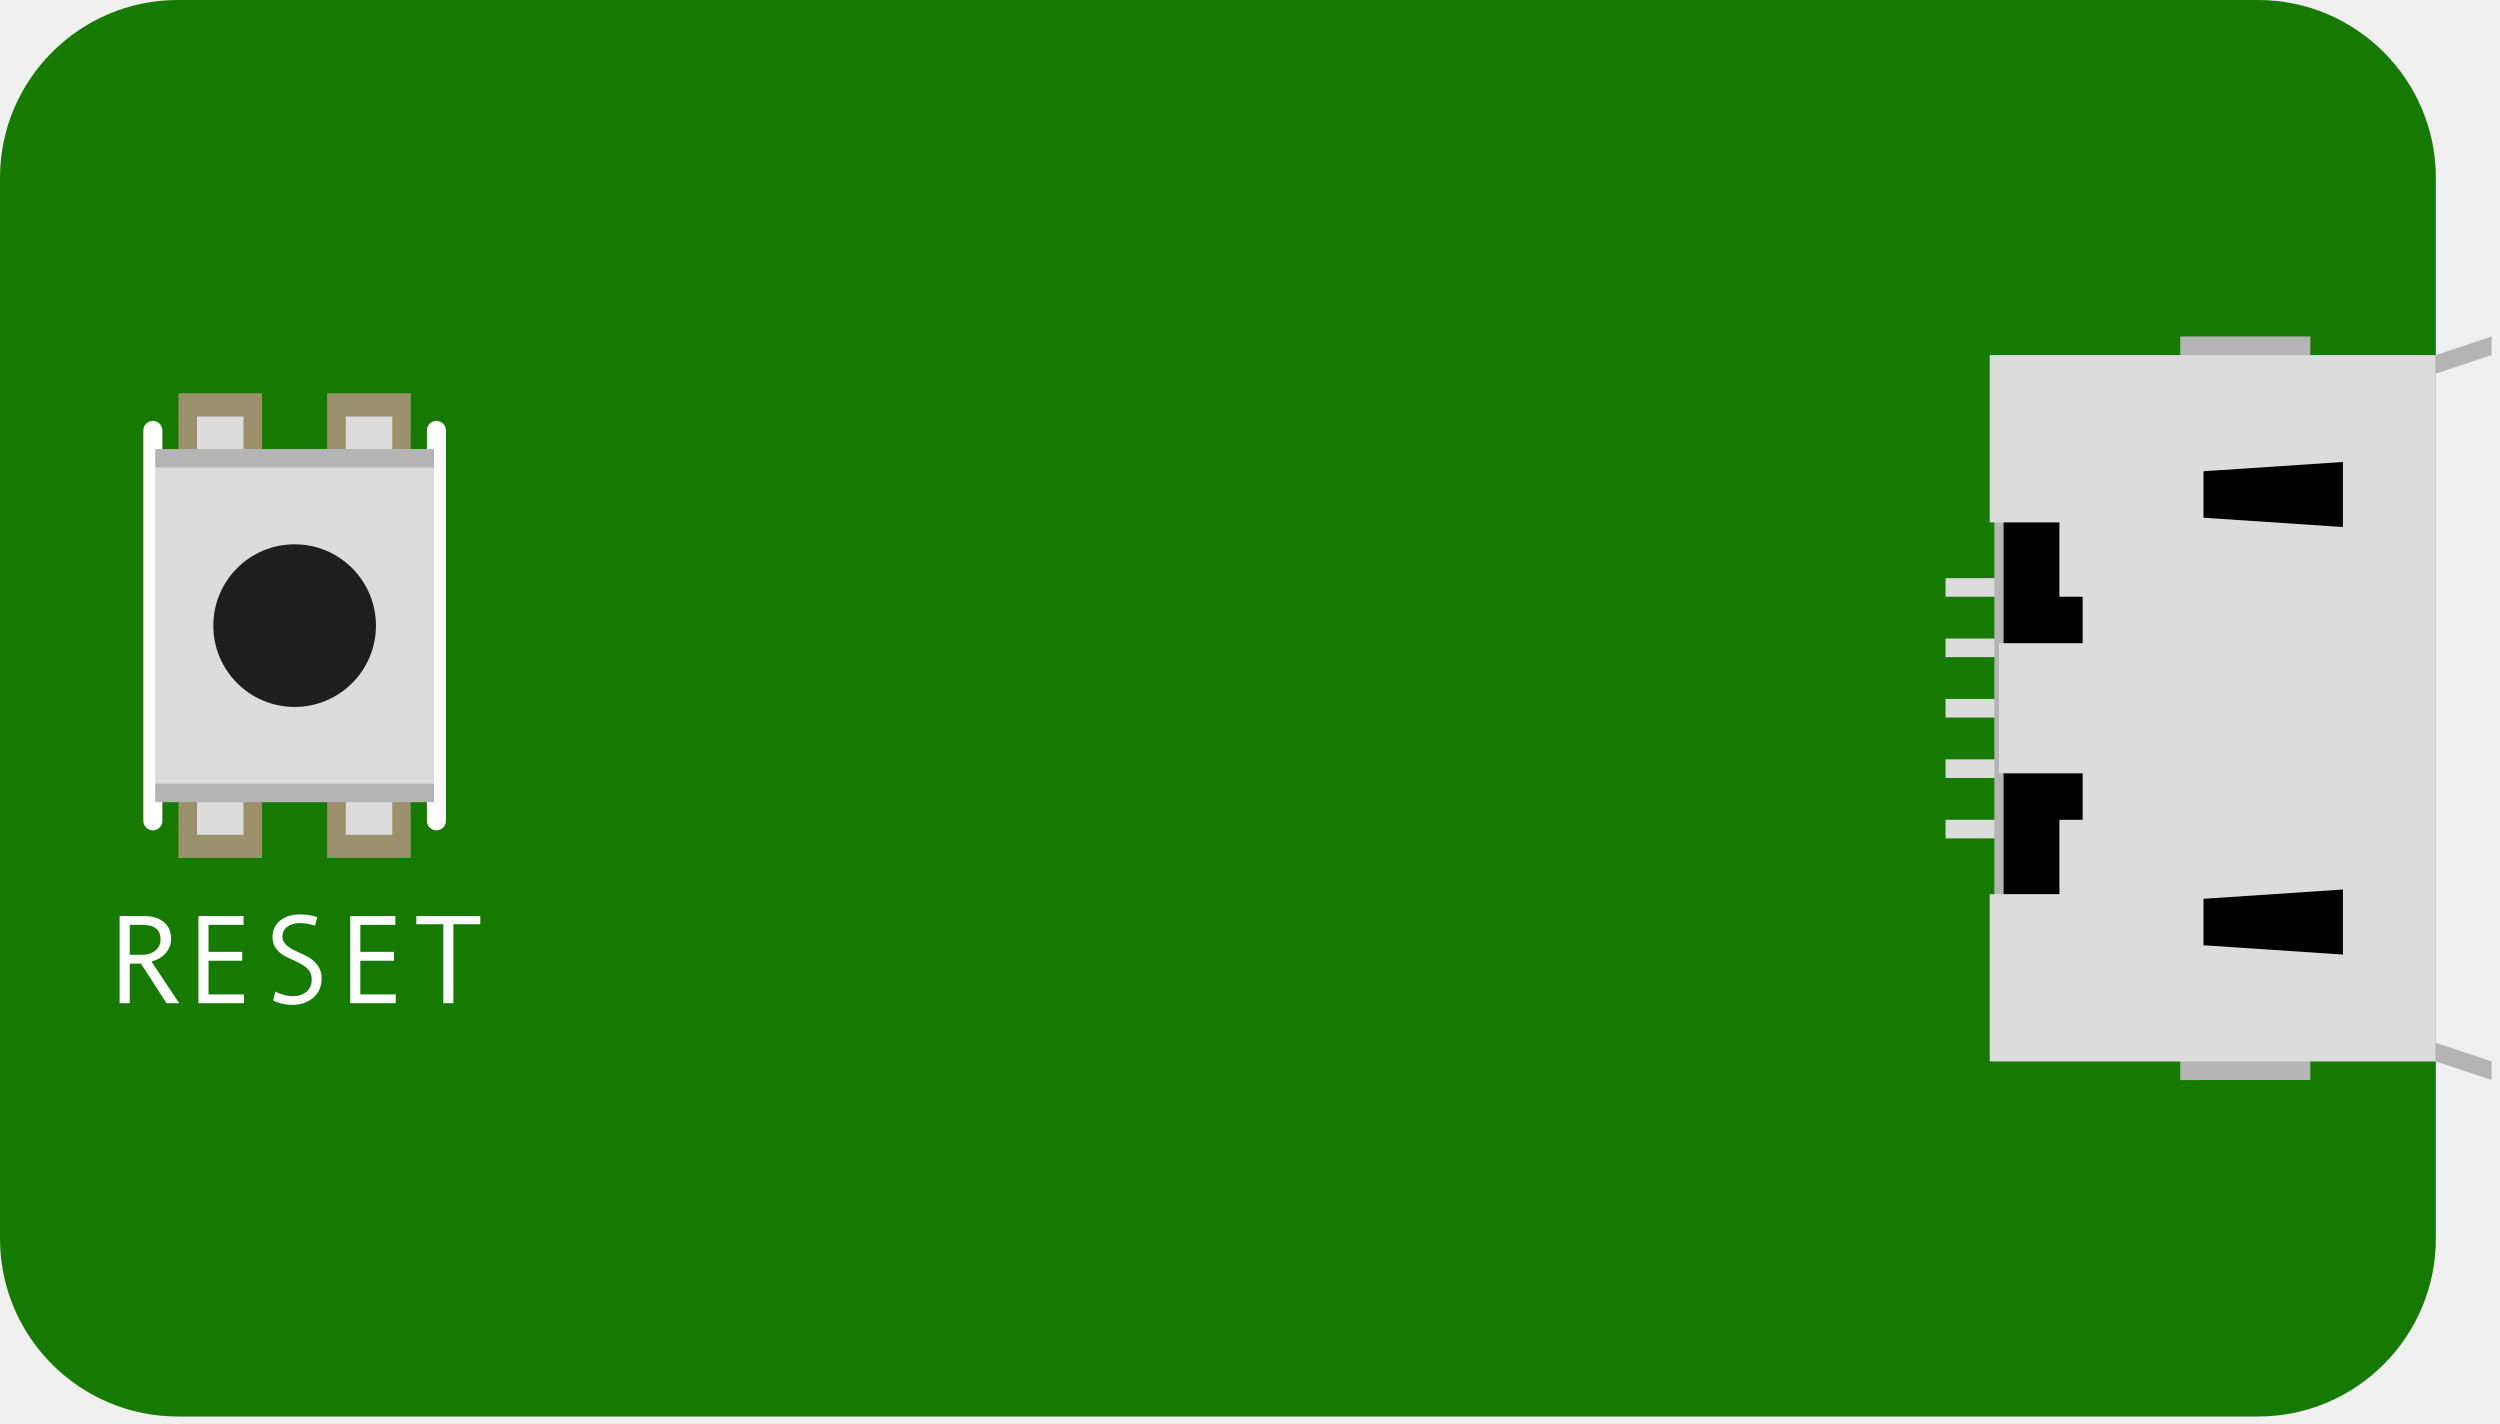
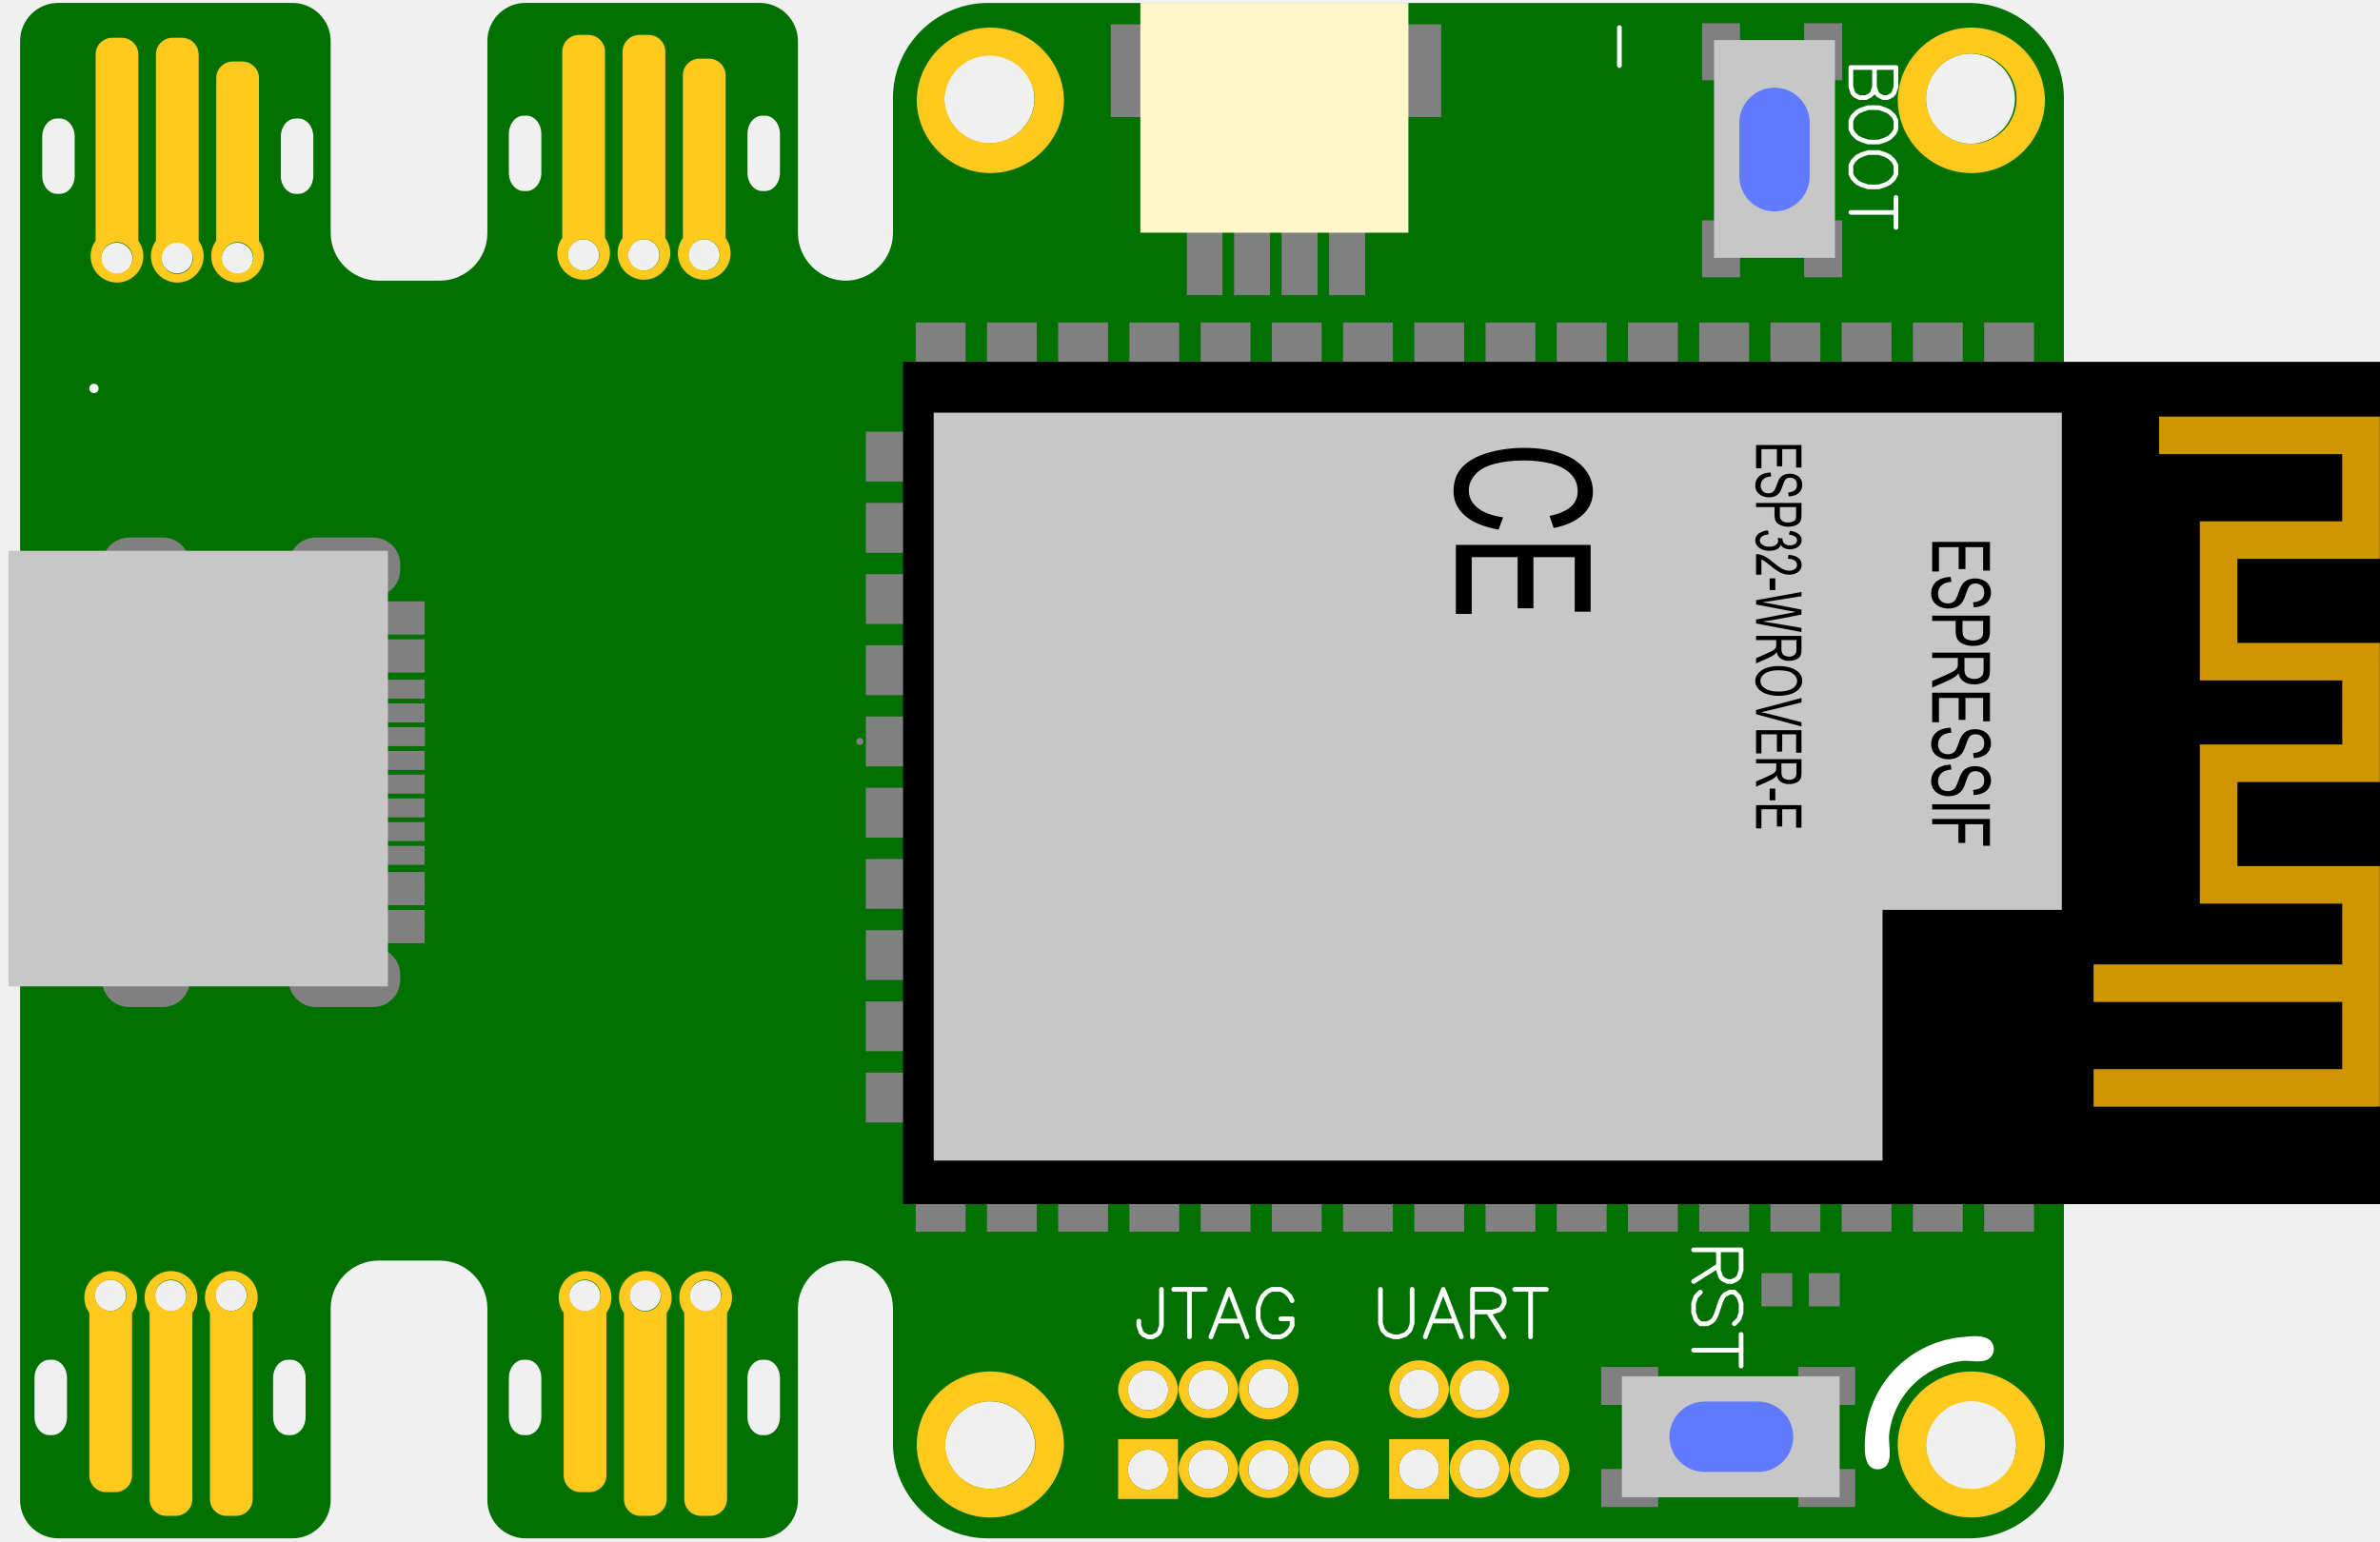
- <svg xmlns="http://www.w3.org/2000/svg" viewBox="0 0 209 119" fill-rule="evenodd" clip-rule="evenodd" stroke-linecap="round">
-   <path d="M203.636 14.872C203.636 6.664 196.973 0 188.764 0H14.871C6.663 0 0 6.664 0 14.872v88.676c0 8.208 6.663 14.872 14.871 14.872h173.893c8.209 0 14.872-6.664 14.872-14.872V14.872z" fill="#177a00" />
-   <path d="M36.484 35.984V68.62m-23.706 0V35.985" fill="none" stroke="#fff" stroke-width="1.59" />
-   <path d="M34.343 64.735v6.993H27.35v-6.993h6.993zm0-31.859v6.993H27.35v-6.993h6.993zM21.91 64.735v6.993h-6.992v-6.993h6.992zm0-31.859v6.993h-6.992v-6.993h6.992zm1.773 20.844c2.131-.001 3.885-1.754 3.886-3.885-.001-2.131-1.755-3.884-3.886-3.885a3.905 3.905 0 00-3.885 3.885 3.905 3.905 0 003.885 3.885z" fill="#9a916c" />
-   <path d="M28.907 65.9v3.886h3.884V65.9h3.495V38.703h-3.495V34.82h-3.884v3.884h-8.55V34.82h-3.884v3.884h-3.498v27.198h3.498v3.885h3.884V65.9h8.55z" fill="#dcdcdc" fill-rule="nonzero" />
-   <circle cx="52.302" cy="-24.631" r="6.798" fill="#1e1e1e" transform="rotate(90)" />
-   <path d="M36.286 37.538v1.554H12.975v-1.554h23.311zm0 27.974v1.554H12.975v-1.554h23.311zM182.266 90.291V28.13h10.88v62.16l-10.88.001z" fill="#b4b4b4" />
-   <path d="M162.647 59.987v-1.554h9.325v1.554h-9.325zm0-5.052v-1.554h9.325v1.554h-9.325zm0-5.049v-1.554h9.325v1.554h-9.325zm0 15.151v-1.555h9.325v1.555h-9.325zm0 5.052v-1.555h9.325v1.555h-9.325z" fill="#dcdcdc" />
-   <path d="M166.729 78.636V39.785h1.943v38.85l-1.943.001z" fill="#b4b4b4" />
-   <path d="M167.502 78.636V39.785h8.157v38.85l-8.157.001z" />
-   <path d="M172.167 43.669v6.217h1.944v3.884h-6.996v10.88h6.996v3.884h-1.944v6.217h-5.828v13.986h37.297V29.683H166.34V43.67h5.828l-.001-.001z" fill="#dcdcdc" fill-rule="nonzero" />
-   <path d="M195.868 79.8l-11.656-.775V75.14l11.656-.779V79.8zm0-35.742l-11.656-.776v-3.887l11.656-.775v5.438z" fill-rule="nonzero" />
-   <path d="M208.296 85.629l-4.66 1.554V31.237l4.663 1.555-.003 52.837z" fill="#f0f0f0" fill-rule="nonzero" />
-   <path d="M208.296 90.291l-4.66-1.554v-1.554l4.66 1.554v1.554zm.003-60.608l-4.663 1.554v-1.554l4.663-1.554v1.554z" fill="#b4b4b4" fill-rule="nonzero" />
-   <path d="M14.982 83.868h-1.059l-2.137-3.31h-.94v3.31H10v-7.285h2.06c.691 0 1.238.168 1.639.504.4.336.601.803.601 1.402 0 .443-.146.838-.438 1.184-.293.346-.696.58-1.208.705l2.328 3.49zm-4.136-4.048h1.069c.448 0 .81-.12 1.09-.364.279-.242.418-.548.418-.916 0-.813-.496-1.219-1.487-1.219h-1.09v2.499zm9.546 4.048h-3.804v-7.285h3.773v.738h-2.927v2.257h2.814v.738h-2.814v2.813h2.958v.739zm5.942-6.478a3.815 3.815 0 00-1.233-.223c-.44 0-.8.1-1.077.301-.277.202-.416.488-.416.86 0 .44.363.828 1.09 1.162.537.248.892.42 1.066.516.174.097.35.229.529.397.179.17.322.368.43.597.11.229.164.486.164.772 0 .709-.239 1.259-.716 1.649-.476.391-1.038.586-1.685.586-.627 0-1.176-.123-1.647-.372l.175-.728c.555.251 1.038.377 1.452.377.481 0 .867-.125 1.158-.374.29-.25.436-.593.436-1.03 0-.323-.094-.598-.283-.823-.19-.226-.539-.455-1.048-.69-.523-.24-.862-.405-1.015-.492a2.166 2.166 0 01-.456-.364 1.594 1.594 0 01-.475-1.152c0-.602.216-1.072.65-1.41.433-.336.982-.505 1.647-.505.485 0 .967.074 1.446.222l-.192.723v.001zm6.748 6.478h-3.805v-7.285h3.774v.738h-2.927v2.257h2.813v.738h-2.813v2.813h2.958v.739zm7.068-6.598h-2.246v6.598h-.842V77.27h-2.256v-.687h5.344v.687z" fill="#fff" fill-rule="nonzero" />
+ <svg xmlns="http://www.w3.org/2000/svg" viewBox="0 0 281 182" fill-rule="evenodd" clip-rule="evenodd" stroke-linecap="round" stroke-linejoin="round">
+   <path d="M39.042 154.463c.016-3.072 2.538-5.595 5.61-5.606h7.283c3.07.014 5.593 2.536 5.609 5.606v22.712c.011 2.453 2.024 4.468 4.477 4.48H89.73c2.453-.012 4.468-2.027 4.48-4.48v-22.712c.016-3.07 2.538-5.59 5.608-5.606 3.077 0 5.61 2.534 5.61 5.608v15.975c0 6.15 5.063 11.213 11.215 11.217h115.824c6.15 0 11.212-5.062 11.212-11.217V11.564c0-6.152-5.062-11.214-11.212-11.214H116.642c-6.152.002-11.212 5.065-11.214 11.214V27.54c0 3.075-2.534 5.604-5.611 5.604-3.07-.016-5.59-2.533-5.608-5.604V4.825C94.197 2.372 92.184.357 89.73.345h-27.71c-2.457 0-4.477 2.023-4.477 4.48V27.54c0 3.075-2.534 5.604-5.609 5.604h-7.282c-3.07-.011-5.595-2.533-5.611-5.604V4.825c-.012-2.453-2.027-4.468-4.48-4.48H6.854c-2.457 0-4.48 2.023-4.48 4.48v172.35c.012 2.453 2.027 4.468 4.48 4.48h27.708c2.453-.012 4.468-2.027 4.48-4.48v-22.712zm-32.88 15.005h-.34c-.964 0-1.75-.967-1.75-2.16v-4.583c0-1.191.786-2.158 1.75-2.158h.34c.964 0 1.75.967 1.75 2.158v4.583c0 1.193-.786 2.16-1.75 2.16zm.57-155.476h.339c.965 0 1.75.967 1.75 2.158v4.583c0 1.191-.785 2.159-1.75 2.159h-.339c-.967 0-1.75-.968-1.75-2.159V16.15c0-1.19.783-2.158 1.75-2.158zm8.154 139.027l.002-.065a1.858 1.858 0 00-1.85-1.847 1.857 1.857 0 00-1.847 1.847l.003.065a1.855 1.855 0 001.845 1.783c.99 0 1.812-.795 1.847-1.783zM11.938 30.442l-.003.064c0 1.013.836 1.847 1.85 1.847a1.857 1.857 0 001.847-1.847l-.002-.064a1.855 1.855 0 00-1.845-1.783c-.99 0-1.813.794-1.847 1.783zm10.067 122.577a1.855 1.855 0 00-1.847-1.845 1.856 1.856 0 00-1.847 1.847v.002a1.855 1.855 0 001.847 1.845 1.856 1.856 0 001.847-1.847v-.002zM19.057 30.442a1.86 1.86 0 001.85 1.847 1.858 1.858 0 001.847-1.85v-.002a1.855 1.855 0 00-1.848-1.845 1.856 1.856 0 00-1.847 1.847v.003h-.002zm10.07 122.577v-.065a1.856 1.856 0 00-1.848-1.847 1.857 1.857 0 00-1.847 1.847l.002.065a1.855 1.855 0 001.845 1.783c.99 0 1.813-.795 1.848-1.783zM26.178 30.442l-.002.064c0 1.013.836 1.847 1.847 1.847 1.014 0 1.85-.834 1.85-1.847l-.003-.064a1.856 1.856 0 00-1.847-1.783c-.988 0-1.81.794-1.845 1.783zm8.154 139.026h-.339c-.967 0-1.75-.967-1.75-2.16v-4.583c0-1.191.783-2.158 1.75-2.158h.339c.967 0 1.75.967 1.75 2.158v4.583c0 1.193-.783 2.16-1.75 2.16zm.571-155.476h.339c.965 0 1.75.967 1.75 2.158v4.583c0 1.191-.785 2.159-1.75 2.159h-.339c-.967 0-1.75-.968-1.75-2.159V16.15c0-1.19.783-2.158 1.75-2.158zM62.166 169.47h-.338c-.968 0-1.75-.968-1.75-2.16v-4.584c0-1.19.782-2.158 1.75-2.158h.338c.965 0 1.75.967 1.75 2.158v4.583c0 1.193-.785 2.16-1.75 2.16zm-.338-155.81h.338c.965 0 1.75.967 1.75 2.16v4.583c0 1.189-.785 2.156-1.75 2.156h-.338c-.968 0-1.75-.967-1.75-2.158v-4.584c0-1.19.782-2.158 1.75-2.158zm5.205 16.449c0 1.013.834 1.847 1.85 1.847a1.856 1.856 0 001.847-1.847 1.856 1.856 0 00-1.848-1.847c-1.015 0-1.85.833-1.85 1.847zM70.89 153.02a1.855 1.855 0 00-1.847-1.845 1.856 1.856 0 00-1.848 1.847v.003a1.855 1.855 0 001.848 1.845 1.856 1.856 0 001.847-1.848v-.002zM74.155 30.11c0 1.013.833 1.847 1.847 1.847 1.015 0 1.85-.834 1.85-1.847 0-1.014-.835-1.85-1.85-1.85a1.858 1.858 0 00-1.847 1.85zM78.01 153.02l.002-.064a1.857 1.857 0 00-1.847-1.847 1.856 1.856 0 00-1.847 1.847v.064a1.856 1.856 0 001.847 1.783c.988 0 1.81-.795 1.845-1.783zM81.274 30.11c0 1.013.834 1.847 1.847 1.847 1.016 0 1.85-.834 1.85-1.847 0-1.014-.834-1.85-1.85-1.85a1.858 1.858 0 00-1.847 1.85zm3.858 122.911a1.855 1.855 0 00-1.848-1.845 1.856 1.856 0 00-1.847 1.847v.003a1.855 1.855 0 001.847 1.845 1.856 1.856 0 001.848-1.848v-.002zm5.205 16.45H90c-.968 0-1.75-.968-1.75-2.16v-4.584c0-1.19.782-2.158 1.75-2.158h.336c.967 0 1.75.967 1.75 2.158v4.583c0 1.193-.783 2.16-1.75 2.16zM90 13.66h.336c.967 0 1.75.967 1.75 2.16v4.583c0 1.189-.783 2.156-1.75 2.156H90c-.968 0-1.75-.967-1.75-2.158v-4.584c0-1.19.782-2.158 1.75-2.158zm21.475-1.908c.085 2.868 2.467 5.18 5.334 5.18 2.868 0 5.25-2.312 5.334-5.18 0-2.927-2.406-5.334-5.334-5.334-2.927 0-5.334 2.407-5.334 5.334zm.087 158.895c.086 2.867 2.467 5.18 5.335 5.18 2.867 0 5.249-2.313 5.334-5.18-.085-2.868-2.467-5.18-5.334-5.18-2.868 0-5.25 2.312-5.335 5.18zm26.36-6.57v.075a2.387 2.387 0 01-2.376 2.377 2.387 2.387 0 01-2.375-2.377v-.074a2.386 2.386 0 012.375-2.303 2.386 2.386 0 012.377 2.303zm0 9.398v.074a2.387 2.387 0 01-2.376 2.377 2.387 2.387 0 01-2.375-2.377v-.074a2.386 2.386 0 012.375-2.303 2.386 2.386 0 012.377 2.303zm7.122-9.397a2.389 2.389 0 01-2.377 2.377 2.389 2.389 0 01-2.377-2.377 2.389 2.389 0 012.377-2.377 2.389 2.389 0 012.377 2.377zm0 9.397a2.389 2.389 0 01-2.377 2.377 2.389 2.389 0 01-2.377-2.377 2.389 2.389 0 012.377-2.377 2.389 2.389 0 012.377 2.377zm7.12 0l.002.074a2.39 2.39 0 01-2.38 2.377 2.389 2.389 0 01-2.376-2.377l.002-.074a2.386 2.386 0 012.375-2.303 2.386 2.386 0 012.377 2.303zm0-9.53a2.39 2.39 0 01-2.377 2.379 2.391 2.391 0 01-2.38-2.38 2.39 2.39 0 012.38-2.377 2.389 2.389 0 012.377 2.377zm7.197 9.53a2.389 2.389 0 01-2.377 2.377 2.389 2.389 0 01-2.377-2.377 2.389 2.389 0 012.377-2.377 2.389 2.389 0 012.377 2.377zm10.558-9.397a2.39 2.39 0 01-2.38 2.377 2.39 2.39 0 01-2.376-2.38v-.002a2.39 2.39 0 012.377-2.377 2.391 2.391 0 012.38 2.38v.002zm0 9.397a2.39 2.39 0 01-2.38 2.377 2.39 2.39 0 01-2.376-2.38v-.002a2.39 2.39 0 012.377-2.376 2.391 2.391 0 012.38 2.379v.002zm7.12-9.4v.077a2.391 2.391 0 01-2.38 2.379 2.393 2.393 0 01-2.38-2.38l.003-.075a2.39 2.39 0 012.38-2.306 2.39 2.39 0 012.376 2.306zm0 9.4a2.388 2.388 0 01-2.378 2.375 2.389 2.389 0 01-2.377-2.377v-.003a2.388 2.388 0 012.377-2.374 2.389 2.389 0 012.377 2.377v.002zm7.12 0a2.39 2.39 0 01-2.378 2.377 2.39 2.39 0 01-2.377-2.38v-.002a2.39 2.39 0 012.377-2.376 2.391 2.391 0 012.379 2.379v.002zm43.23-161.822c.002 2.925 2.407 5.332 5.332 5.334 2.867-.085 5.18-2.466 5.18-5.334 0-2.867-2.313-5.249-5.18-5.334-2.925.002-5.33 2.41-5.332 5.334zm0 158.991c0 2.926 2.41 5.335 5.334 5.335 2.928 0 5.335-2.41 5.335-5.335v-.002c-.003-2.925-2.41-5.332-5.335-5.332-2.927 0-5.334 2.407-5.334 5.334v.003-.003z" fill="#007001" />
+   <path d="M11.09 46.147a.28.28 0 00.002-.56.283.283 0 00-.283.281.282.282 0 00.281.28.28.28 0 00.002-.56.283.283 0 00-.283.28.282.282 0 00.281.28m180.107-42.89v4.485m-28.21 144.516v4.003l.268.804.534.53.8.269h.533l.802-.267.534-.532.268-.804v-4.003m5.817 5.606l-2.137-5.606-2.133 5.606m.8-1.868h2.671m2.105-3.738v5.606m0-5.606h2.405l.8.267.269.267.265.535v.534l-.265.532-.27.267-.8.267h-2.404m1.87 0l1.866 2.937m3.126-5.606v5.606m-1.868-5.606h3.736m-45.45 0v4.272l-.267.8-.267.267-.535.267h-.534l-.534-.267-.267-.267-.268-.8v-.534m5.98-3.738v5.606m-1.868-5.606h3.738m4.938 5.606l-2.138-5.606-2.135 5.606m.802-1.868h2.672m6.11-2.402l-.265-.535-.534-.534-.534-.267h-1.07l-.533.267-.535.534-.267.535-.265.799v1.336l.265.801.267.535.535.53.534.269h1.069l.534-.267.534-.532.265-.535v-.804m-1.336 0h1.336m53.011-8.137h-5.606m5.606 0v2.402l-.267.8-.267.27-.535.264h-.534l-.532-.265-.267-.27-.267-.799v-2.402m0 1.868l-2.937 1.866m4.802 4.995l.535-.534.267-.801v-1.067l-.267-.801-.535-.535h-.534l-.532.267-.267.268-.268.534-.534 1.6-.267.535-.267.267-.535.267h-.799l-.534-.534-.267-.801v-1.067l.267-.801.534-.535m4.805 6.862h-5.606m5.606-1.868v3.735M223.85 7.97h-5.325m5.325 0v2.282l-.253.763-.254.253-.506.254h-.507l-.51-.254-.253-.253-.253-.76m0-2.285v2.282l-.253.763-.254.253-.506.254h-.76l-.507-.254-.253-.253-.254-.76V7.969m5.323 6.265l-.253-.507-.507-.507-.507-.253-.762-.256h-1.267l-.76.254-.507.253-.506.509-.254.507v1.013l.254.507.506.507.507.255.76.254h1.267l.76-.254.509-.253.507-.507.253-.507v-1.015m0 5.3l-.253-.507-.507-.507-.507-.253-.762-.254h-1.267l-.76.254-.507.253-.506.507-.254.506v1.014l.254.507.506.506.507.254.76.253h1.267l.76-.253.509-.254.507-.506.253-.507v-1.014m0 5.551h-5.325m5.325-1.773v3.551" fill="none" stroke="#fff" stroke-width=".553" />
+   <path d="M220.72 166.831s.145-.467.23-.695a12.638 12.638 0 012.188-3.794 12.703 12.703 0 018.564-4.459c1.02-.087 2.895-.384 3.526.719a1.419 1.419 0 01-.85 2.06c-.882.239-1.932-.059-2.854.063a9.878 9.878 0 00-5.659 2.79 9.866 9.866 0 00-2.826 5.979c-.115 1.165.707 3.832-1.207 4-1.92.169-1.69-2.634-1.623-3.777.06-.979.23-1.946.51-2.886" fill="#fff" />
+   <path d="M162.554 2.893v10.93h7.569V2.894h-7.569zm-31.397 0v10.93h7.573V2.894h-7.573z" fill="gray" />
+   <path d="M131.157 2.893v10.93h7.573V2.894h-7.573zm31.397 0v10.93h7.569V2.894h-7.569zm-5.606 22.426v9.53h4.204v-9.53h-4.204zm-5.608 0v9.53h4.206v-9.53h-4.206zm-5.608 0v9.53h4.205v-9.53h-4.205zm-5.604 0v9.53h4.203v-9.53h-4.203z" fill="gray" />
+   <path d="M145.732 25.32v9.53h4.205v-9.53h-4.205zm5.608 0v9.53h4.206v-9.53h-4.206zm5.608 0v9.53h4.204v-9.53h-4.204zM41.456 71.01v2.244h8.687V71.01h-8.687zm0 4.487v2.243h8.687v-2.243h-8.687zm0 7.568v2.244h8.687v-2.244h-8.687zm0 16.82v2.242h8.687v-2.241h-8.687zm0 4.764v2.243h8.687v-2.243h-8.687zm0-7.568v2.243h8.687V97.08h-8.687zm0-8.407v2.24h8.687v-2.242l-8.687.002zm0-8.412v2.242h8.687v-2.242h-8.687zm.032 5.607v2.243h8.688v-2.243h-8.688zm-.032 5.606v2.243h8.687v-2.243h-8.687zm0 2.803v2.243h8.687v-2.243h-8.687z" fill="gray" />
+   <path d="M41.456 102.968v2.243h8.687v-2.243h-8.687zm0-30.276v2.243h8.687v-2.243h-8.687zm0 4.486v2.244h8.687v-2.244h-8.687zm0 30.276v2.244h8.687v-2.244h-8.687z" fill="gray" />
+   <path fill="gray" d="M50.143 109.136v2.243h-8.687v-2.243zM22.417 66.664v.62a3.19 3.19 0 01-3.192 3.192h-3.982a3.193 3.193 0 01-3.195-3.192v-.622a3.214 3.214 0 013.195-3.192h3.982a3.196 3.196 0 013.195 3.194h-.003zM22.417 115.106v.617a3.193 3.193 0 01-3.192 3.194h-3.982a3.195 3.195 0 01-3.195-3.194v-.617a3.213 3.213 0 013.195-3.197h3.982a3.197 3.197 0 013.195 3.197h-.003zM47.257 66.664v.62a3.195 3.195 0 01-3.196 3.192h-6.783a3.194 3.194 0 01-3.195-3.192v-.622a3.214 3.214 0 013.195-3.192h6.785a3.198 3.198 0 013.194 3.194zM47.257 115.106v.617a3.197 3.197 0 01-3.196 3.194h-6.783a3.196 3.196 0 01-3.195-3.194v-.617a3.213 3.213 0 013.195-3.197h6.785a3.198 3.198 0 013.194 3.197zM38.12 74.571v.843h-.842v-.843z" />
+   <path fill="gray" d="M38.12 74.571v.843h-.842v-.843z" />
+   <circle cx="46.119" cy=".283" r=".213" fill="gray" transform="matrix(0 1.97784 1.97784 0 37.138 16.182)" />
+   <path d="M213.57 150.34v3.925h3.644v-3.925h-3.643zm-5.605 0v3.925h3.643v-3.925h-3.643zm-105.737-23.68v5.888h9.255v-5.887h-9.255zm0-8.408v5.885h9.255v-5.885h-9.255zm0-8.412v5.887h9.255v-5.884l-9.255-.003zm0-8.406v5.884h9.255v-5.887l-9.255.003zm0-8.412v5.887h9.255v-5.887h-9.255zm0-8.409v5.885h9.255v-5.885h-9.255zm0-8.411v5.887h9.255v-5.887h-9.255zm0-8.41v5.888h9.255v-5.887h-9.255zm0-8.408v5.887h9.255v-5.887h-9.255zm0-8.41v5.885h9.255v-5.884h-9.255zm5.887 85.22v9.25h5.888v-9.25h-5.888zm8.41 0v9.25h5.884v-9.25h-5.884zm8.409 0v9.25h5.887v-9.25h-5.887zm8.409 0v9.25h5.887v-9.25h-5.887zm8.411 0v9.25h5.89v-9.25h-5.89zm8.41 0v9.25h5.886v-9.25h-5.887zm8.41 0v9.25h5.883v-9.25h-5.883zm8.41 0v9.25h5.887v-9.25h-5.888zm8.409 0v9.25h5.887v-9.25h-5.887zm8.41 0v9.25h5.886v-9.25h-5.885zm8.408 0v9.25h5.887v-9.25h-5.887zm8.411 0v9.25h5.887v-9.25h-5.887zm8.411 0v9.25h5.885v-9.25h-5.885zm8.41 0v9.25h5.884v-9.25h-5.885zm8.408 0v9.25h5.888v-9.25h-5.888zm8.41 0v9.25h5.887v-9.25h-5.887zM108.115 38.079v9.252h5.888v-9.252h-5.888zm8.41 0v9.252h5.884v-9.252h-5.884zm8.409 0v9.252h5.887v-9.252h-5.887zm8.409 0v9.252h5.887v-9.252h-5.887zm8.411 0v9.252h5.89v-9.252h-5.89zm8.41 0v9.252h5.886v-9.252h-5.887zm8.41 0v9.252h5.883v-9.252h-5.883zm8.41 0v9.252h5.887v-9.252h-5.888zm8.409 0v9.252h5.887v-9.252h-5.887zm8.41 0v9.252h5.886v-9.252h-5.885zm8.408 0v9.252h5.887v-9.252h-5.887zm8.411 0v9.252h5.887v-9.252h-5.887zm8.411 0v9.252h5.885v-9.252h-5.885zm8.41 0v9.252h5.884v-9.252h-5.885zm8.408 0v9.252h5.888v-9.252h-5.888zm8.41 0v9.252h5.887v-9.252h-5.887zm-132.735 49.91h-.002a.43.43 0 01-.429-.428.43.43 0 01.429-.428.43.43 0 01.428.428.427.427 0 01-.426.429zM200.958 26.02v6.725h4.487v-6.726h-4.487zm0-23.268v6.726h4.487V2.752h-4.487zm12.053 23.267v6.726h4.489v-6.726h-4.489zm0-23.267v6.726h4.489V2.752h-4.489zM212.31 173.47v4.484h6.726v-4.485h-6.725zm-23.264 0v4.484h6.725v-4.485h-6.725zm23.265-12.054v4.485h6.725v-4.485h-6.725zm-23.265 0v4.485h6.725v-4.485h-6.725z" fill="gray" />
+   <path d="M10.546 155.034v19.198c0 1.077.89 1.966 1.967 1.966h1.11c1.08 0 1.968-.886 1.97-1.966v-19.198c.384-.532.592-1.17.592-1.826a3.128 3.128 0 00-3.114-3.114 3.128 3.128 0 00-3.114 3.114c0 .656.207 1.294.592 1.826h-.003zm5.788-126.608V6.481l.003-.055a1.975 1.975 0 00-1.963-1.967h-1.117c-1.084 0-1.967.88-1.967 1.967v22a3.115 3.115 0 00-.592 1.827 3.128 3.128 0 003.114 3.114 3.128 3.128 0 003.114-3.114c0-.657-.207-1.295-.592-1.827zM14.916 153.02l.002-.065a1.857 1.857 0 00-1.847-1.847c-1.014 0-1.85.834-1.85 1.847l.003.065a1.856 1.856 0 001.847 1.783c.988 0 1.81-.795 1.845-1.783zM11.968 30.442a1.855 1.855 0 001.847 1.844 1.856 1.856 0 001.847-1.847v-.002a1.859 1.859 0 00-1.847-1.847c-1.016 0-1.85.836-1.85 1.85v.002h.003zm5.695 124.592v21.998a1.97 1.97 0 001.963 1.97h1.12a1.978 1.978 0 001.966-1.967l-.002-.056v-21.945c.384-.532.592-1.17.592-1.826a3.128 3.128 0 00-3.114-3.114 3.128 3.128 0 00-3.114 3.114c0 .656.207 1.294.592 1.826h-.003zm5.795-126.608v-22a1.978 1.978 0 00-1.96-1.967h-1.12c-1.084 0-1.966.88-1.966 1.967v22a3.115 3.115 0 00-.592 1.827 3.128 3.128 0 003.114 3.114 3.128 3.128 0 003.114-3.114c0-.657-.207-1.295-.592-1.827h.002zM22.033 153.02l.002-.065a1.857 1.857 0 00-1.847-1.847 1.856 1.856 0 00-1.847 1.912 1.856 1.856 0 001.847 1.783c.988 0 1.81-.795 1.845-1.783zM19.089 30.442l-.002.064c0 1.013.836 1.847 1.847 1.847 1.013 0 1.85-.834 1.85-1.847l-.003-.064a1.856 1.856 0 00-1.847-1.783c-.988 0-1.81.794-1.845 1.783zm5.698 124.592v21.998c0 1.085.876 1.967 1.96 1.97h1.117c1.08 0 1.97-.89 1.97-1.97v-21.998c.384-.532.592-1.17.592-1.826a3.128 3.128 0 00-3.114-3.114 3.128 3.128 0 00-3.114 3.114c0 .656.207 1.294.592 1.826h-.003zm5.788-126.608V9.282l.003-.053a1.978 1.978 0 00-1.967-1.967h-1.113c-1.087 0-1.97.88-1.97 1.967v19.197a3.115 3.115 0 00-.591 1.827 3.128 3.128 0 003.114 3.114 3.128 3.128 0 003.114-3.114c0-.657-.207-1.295-.592-1.827h.002zM29.156 153.02l.003-.065a1.858 1.858 0 00-1.85-1.847 1.857 1.857 0 00-1.847 1.847l.002.065a1.855 1.855 0 001.845 1.783c.99 0 1.813-.795 1.847-1.783zM26.208 30.442a1.855 1.855 0 001.848 1.844 1.856 1.856 0 001.847-1.847v-.002a1.859 1.859 0 00-1.847-1.847c-1.016 0-1.85.836-1.85 1.85v.002h.002zm45.224-2.35v-22a1.978 1.978 0 00-1.962-1.967h-1.115a1.97 1.97 0 00-1.972 1.967l.003.055v21.945a3.115 3.115 0 00-.592 1.827 3.128 3.128 0 003.114 3.114 3.128 3.128 0 003.114-3.114c0-.657-.208-1.295-.592-1.827h.002zm-4.88 126.942v19.198c0 1.077.889 1.966 1.967 1.966h1.112a1.978 1.978 0 001.967-1.966v-19.198c.385-.532.592-1.17.592-1.826a3.128 3.128 0 00-3.114-3.114 3.128 3.128 0 00-3.114 3.114c0 .656.207 1.294.592 1.826h-.002zm.51-124.926c0 1.013.835 1.847 1.848 1.847a1.856 1.856 0 001.847-1.847 1.856 1.856 0 00-1.847-1.848 1.856 1.856 0 00-1.847 1.848zm3.856 122.91l.003-.064a1.857 1.857 0 00-1.847-1.847c-1.014 0-1.85.834-1.85 1.847l.002.065a1.856 1.856 0 001.848 1.783c.988 0 1.81-.795 1.844-1.783zm7.636-124.926v-22a1.978 1.978 0 00-1.963-1.967h-1.117a1.969 1.969 0 00-1.967 1.967v22a3.115 3.115 0 00-.592 1.827 3.128 3.128 0 003.114 3.114 3.128 3.128 0 003.114-3.114c0-.657-.207-1.295-.592-1.827h.003zM73.67 155.034v21.998c0 1.085.877 1.967 1.958 1.97h1.121a1.978 1.978 0 001.967-1.967v-22.001c.385-.532.592-1.17.592-1.826a3.128 3.128 0 00-3.114-3.114 3.128 3.128 0 00-3.114 3.114c0 .656.207 1.294.592 1.826h-.002zm.513-124.926c0 1.013.834 1.847 1.848 1.847 1.015 0 1.85-.834 1.85-1.847 0-1.014-.835-1.85-1.85-1.85a1.858 1.858 0 00-1.848 1.85zm3.856 122.91a1.856 1.856 0 00-1.847-1.846 1.856 1.856 0 00-1.847 1.847c0 1.013.833 1.847 1.847 1.847a1.856 1.856 0 001.847-1.847zm7.633-124.926V8.895a1.978 1.978 0 00-1.97-1.967h-1.11a1.97 1.97 0 00-1.969 1.967l.003.053v19.144a3.115 3.115 0 00-.592 1.827 3.128 3.128 0 003.114 3.114 3.128 3.128 0 003.114-3.114c0-.657-.208-1.295-.592-1.827h.002zm-4.88 126.942v21.998c0 1.085.875 1.967 1.96 1.97h1.119a1.978 1.978 0 001.967-1.967v-22.001c.384-.532.592-1.17.592-1.826a3.128 3.128 0 00-3.114-3.114 3.128 3.128 0 00-3.114 3.114c0 .656.207 1.294.592 1.826h-.003zm.51-124.926c0 1.013.834 1.847 1.848 1.847a1.856 1.856 0 001.847-1.847 1.856 1.856 0 00-1.847-1.848 1.856 1.856 0 00-1.847 1.848zm3.856 122.91l.003-.064a1.857 1.857 0 00-1.848-1.847 1.856 1.856 0 00-1.847 1.912 1.856 1.856 0 001.847 1.783c.988 0 1.81-.795 1.845-1.783zM108.235 11.75c.003 4.769 3.925 8.689 8.693 8.69 4.765-.001 8.687-3.924 8.69-8.69-.109-4.69-3.996-8.491-8.69-8.491-4.694 0-8.582 3.8-8.69 8.492h-.003zm0 158.895c.076 4.715 3.976 8.552 8.69 8.552 4.717 0 8.617-3.837 8.693-8.552-.003-4.767-3.923-8.69-8.69-8.692-4.768.002-8.688 3.925-8.69 8.692h-.003zm3.27-158.894c.104 2.854 2.48 5.145 5.333 5.145 2.856 0 5.23-2.291 5.334-5.145-.085-2.868-2.467-5.18-5.334-5.18-2.868 0-5.25 2.312-5.334 5.18h.002zm.088 158.894c.086 2.868 2.467 5.18 5.335 5.18 2.867 0 5.249-2.312 5.334-5.18-.085-2.867-2.467-5.18-5.334-5.18-2.868 0-5.25 2.313-5.335 5.18zM224.06 11.751c.002 4.768 3.924 8.688 8.692 8.69 4.765-.002 8.688-3.925 8.69-8.69-.108-4.692-3.996-8.492-8.69-8.492-4.694 0-8.582 3.8-8.69 8.492h-.002zm0 158.894c.076 4.715 3.975 8.552 8.69 8.552 4.717 0 8.616-3.837 8.692-8.552-.002-4.767-3.922-8.69-8.69-8.692-4.768.002-8.688 3.925-8.69 8.692h-.002zm3.358-158.993v.004c0 2.928 2.409 5.337 5.336 5.337 2.928 0 5.337-2.41 5.337-5.337 0-2.927-2.41-5.336-5.337-5.336h-.002c-2.925.002-5.33 2.407-5.334 5.332zm0 158.993c.085 2.868 2.466 5.18 5.334 5.18 2.867 0 5.249-2.312 5.334-5.18-.085-2.867-2.467-5.18-5.334-5.18-2.868 0-5.25 2.313-5.334 5.18zM164.01 177.01v-7.065h7.064v7.064h-7.064zm0-12.931a3.55 3.55 0 003.533 3.379 3.55 3.55 0 003.531-3.38 3.55 3.55 0 00-3.53-3.442 3.55 3.55 0 00-3.534 3.443zm5.91 0a2.39 2.39 0 01-2.38 2.377 2.39 2.39 0 01-2.376-2.38v-.002a2.39 2.39 0 012.377-2.377 2.391 2.391 0 012.38 2.38v.002zm0 9.397a2.39 2.39 0 01-2.38 2.377 2.39 2.39 0 01-2.376-2.38v-.002a2.39 2.39 0 012.377-2.376 2.391 2.391 0 012.38 2.379v.002zm1.212 0a3.55 3.55 0 003.533 3.379 3.55 3.55 0 003.53-3.379 3.55 3.55 0 00-3.53-3.443 3.55 3.55 0 00-3.533 3.443zm0-9.397a3.55 3.55 0 003.533 3.379 3.55 3.55 0 003.53-3.38 3.55 3.55 0 00-3.53-3.442 3.55 3.55 0 00-3.533 3.443zm5.907-.002v.076a2.391 2.391 0 01-2.379 2.379 2.393 2.393 0 01-2.38-2.38l.003-.075a2.39 2.39 0 012.38-2.306 2.39 2.39 0 012.376 2.306zm0 9.4a2.388 2.388 0 01-2.377 2.374 2.389 2.389 0 01-2.377-2.377v-.003a2.388 2.388 0 012.377-2.374 2.389 2.389 0 012.377 2.377v.002zm1.212 0a3.55 3.55 0 003.533 3.378 3.55 3.55 0 003.53-3.379 3.55 3.55 0 00-3.53-3.443 3.55 3.55 0 00-3.533 3.443zm5.91 0a2.39 2.39 0 01-2.38 2.376 2.39 2.39 0 01-2.376-2.38v-.002a2.39 2.39 0 012.377-2.376 2.391 2.391 0 012.379 2.379v.002zM132.016 177.01v-7.065h7.066v7.064h-7.066zm0-12.931a3.552 3.552 0 003.533 3.409 3.552 3.552 0 003.533-3.41 3.552 3.552 0 00-3.533-3.408 3.552 3.552 0 00-3.533 3.409zm5.908 0v.074a2.387 2.387 0 01-2.377 2.377 2.387 2.387 0 01-2.375-2.377v-.074a2.386 2.386 0 012.375-2.303 2.386 2.386 0 012.377 2.303zm0 9.397v.074a2.387 2.387 0 01-2.377 2.377 2.387 2.387 0 01-2.375-2.377v-.074a2.386 2.386 0 012.375-2.303 2.386 2.386 0 012.377 2.303zm1.214 0a3.55 3.55 0 003.53 3.379 3.55 3.55 0 003.534-3.379 3.55 3.55 0 00-3.534-3.379 3.55 3.55 0 00-3.53 3.38zm0-9.397a3.55 3.55 0 003.53 3.379 3.55 3.55 0 003.534-3.38 3.55 3.55 0 00-3.534-3.378 3.55 3.55 0 00-3.53 3.379zm5.907 0a2.389 2.389 0 01-2.377 2.377 2.389 2.389 0 01-2.377-2.377 2.389 2.389 0 012.377-2.377 2.389 2.389 0 012.377 2.377zm0 9.397a2.389 2.389 0 01-2.377 2.377 2.389 2.389 0 01-2.377-2.377 2.389 2.389 0 012.377-2.377 2.389 2.389 0 012.377 2.377zm1.212-9.397a3.552 3.552 0 003.533 3.533 3.55 3.55 0 003.533-3.533v-.002a3.549 3.549 0 00-3.533-3.533 3.549 3.549 0 00-3.533 3.533v.002zm0 9.397a3.552 3.552 0 003.533 3.409 3.552 3.552 0 003.533-3.409 3.552 3.552 0 00-3.533-3.409 3.552 3.552 0 00-3.533 3.41zm5.908 0v.074a2.387 2.387 0 01-2.377 2.377 2.389 2.389 0 01-2.377-2.377l.002-.074a2.386 2.386 0 012.375-2.303 2.386 2.386 0 012.377 2.303zm0-9.53a2.391 2.391 0 01-2.38 2.379 2.39 2.39 0 01-2.377-2.38 2.389 2.389 0 012.377-2.377 2.39 2.39 0 012.38 2.377zm1.213 9.53a3.55 3.55 0 003.531 3.379 3.55 3.55 0 003.533-3.379 3.55 3.55 0 00-3.533-3.379 3.55 3.55 0 00-3.53 3.38zm5.984 0a2.389 2.389 0 01-2.377 2.377 2.389 2.389 0 01-2.377-2.377 2.389 2.389 0 012.377-2.377 2.389 2.389 0 012.377 2.377z" fill="#ffca1d" />
+   <path d="M281 42.727v99.462H106.623V42.727z" />
+   <path d="M259.727 87.914h16.816v-7.566H259.73v-18.79h16.813v-7.932h-21.618v-4.434h26.052v16.797h-16.814v9.927h16.814v16.431h-16.814v9.925h16.814v28.408h-33.79v-4.431h29.356v-7.928h-29.36v-4.434h29.36v-7.184H259.73v-18.79h-.003z" fill="#d09600" />
+   <path d="M110.239 48.731h133.195v58.71h-21.166v29.607H110.239V48.731z" fill="#c7c7c7" />
+   <path d="M207.334 52.548h5.361v2.66h-.633v-2.172h-1.642v2.034h-.629v-2.034h-1.826v2.257h-.631v-2.745zm1.722 3.252l.058.458a1.984 1.984 0 00-.661.152c-.355.175-.58.54-.576.935 0 .185.042.346.122.489a.745.745 0 00.33.318 1.031 1.031 0 00.898.004.789.789 0 00.318-.332c.103-.211.19-.43.262-.654.118-.336.23-.575.334-.709.13-.17.302-.306.5-.392a1.84 1.84 0 011.428.028c.221.095.408.256.534.46.122.203.187.438.185.676 0 .274-.067.513-.194.72a1.247 1.247 0 01-.566.482 2.172 2.172 0 01-.843.18l-.053-.466a1.32 1.32 0 00.769-.253c.173-.148.26-.36.26-.645 0-.293-.08-.507-.237-.64a.846.846 0 00-.569-.203.75.75 0 00-.474.143c-.125.092-.254.338-.383.735-.131.393-.244.667-.34.813-.137.207-.325.37-.549.474-.24.106-.5.157-.762.152-.286 0-.553-.055-.806-.168a1.345 1.345 0 01-.59-.484 1.247 1.247 0 01-.21-.707 1.526 1.526 0 01.212-.836c.155-.237.378-.421.638-.53.304-.13.634-.2.965-.2zm-1.722 3.59h5.361v1.387c0 .244-.018.43-.052.56a.933.933 0 01-.252.454 1.329 1.329 0 01-.515.294 2.325 2.325 0 01-.733.111 2.144 2.144 0 01-1.156-.3c-.316-.197-.475-.557-.475-1.075v-.944h-2.178v-.486zm2.81.487v.95c0 .314.087.538.257.669.212.145.466.214.721.198.198.007.397-.035.576-.115.14-.06.254-.17.316-.309.039-.147.055-.302.046-.454v-.94h-1.916zm-1.396 2.759l.087.451c-.373.051-.64.139-.806.265-.163.125-.246.277-.246.454 0 .214.106.392.322.539.237.152.516.23.797.219.302 0 .553-.07.749-.203.195-.138.294-.309.294-.516a.902.902 0 00-.073-.32l.576.05a.744.744 0 00.211.593c.148.154.374.23.678.23.211.01.421-.05.598-.168a.512.512 0 00-.002-.87 1.492 1.492 0 00-.723-.227l.115-.453c.37.03.726.159 1.027.377a.904.904 0 01.175 1.286 1.185 1.185 0 01-.513.384 1.82 1.82 0 01-.691.136c-.23 0-.442-.044-.634-.129a1.046 1.046 0 01-.451-.378.882.882 0 01-.456.507c-.23.12-.518.18-.866.18-.468 0-.864-.115-1.19-.35a1.055 1.055 0 01-.49-.89c0-.32.157-.621.422-.803a1.99 1.99 0 011.09-.364zm-.783 5.226h-.631v-2.428c.154-.004.306.014.456.053.25.065.49.166.714.297.232.136.504.332.81.59.48.4.857.668 1.136.81.244.132.516.203.792.21.235.01.468-.06.661-.19.168-.111.27-.3.267-.5a.603.603 0 00-.283-.523 1.407 1.407 0 00-.792-.198l.069-.463c.507.032.891.152 1.156.359.258.198.408.509.396.834a.98.98 0 01-.428.838c-.286.207-.638.309-1.06.309-.214 0-.428-.033-.633-.092a2.588 2.588 0 01-.654-.3 9.015 9.015 0 01-.944-.693 9.255 9.255 0 00-.675-.523 2.31 2.31 0 00-.357-.191v1.803-.002zm.976.435h.664v1.387h-.664v-1.387zm-1.607 2.584l5.361-.974v.498l-3.517.56c-.368.06-.732.112-1.096.154l.99.166 3.623.7v.587l-2.715.525c-.673.134-1.304.23-1.898.288.339.046.728.108 1.168.184l3.445.576v.488l-5.361-1.008v-.468l4.083-.776c.21-.042.42-.08.631-.115-.212-.033-.421-.07-.63-.109l-4.084-.778v-.498zm0 4.213h5.361v1.63c0 .33-.048.577-.145.75a.994.994 0 01-.51.407 2.1 2.1 0 01-.807.154 1.731 1.731 0 01-.963-.253 1.152 1.152 0 01-.497-.783c-.092.129-.18.226-.267.292a3.7 3.7 0 01-.714.403l-1.458.64v-.612l1.114-.484c.251-.108.496-.225.737-.352.132-.065.254-.147.36-.246a.673.673 0 00.142-.224c.021-.087.03-.18.028-.27v-.564h-2.381v-.488zm2.994.488v1.046c-.01.18.025.357.101.52a.65.65 0 00.323.286c.152.067.313.1.479.1.253 0 .463-.063.626-.19.161-.126.244-.327.244-.599v-1.163h-1.773zm-.383 3.066c.89 0 1.585.166 2.09.493.504.327.755.75.755 1.267 0 .34-.12.647-.355.92a2.22 2.22 0 01-.99.623 4.483 4.483 0 01-1.44.214c-.543 0-1.03-.076-1.458-.226a2.103 2.103 0 01-.974-.64 1.36 1.36 0 01.035-1.82c.271-.292.615-.506.997-.621.433-.141.884-.212 1.34-.208v-.002zm-.011.502c-.647 0-1.156.12-1.527.357-.373.24-.557.537-.557.898 0 .366.186.668.561.903.376.237.908.355 1.599.355.438 0 .818-.05 1.142-.152a1.69 1.69 0 00.758-.445.952.952 0 00.27-.654c0-.345-.173-.64-.519-.889-.345-.249-.92-.373-1.727-.373zm-2.6 4.694l5.361-1.426v.528l-3.897.956c-.31.076-.603.14-.875.19.293.058.585.125.875.199l3.897.992v.498l-5.361-1.44v-.497zm0 2.384h5.361v2.658h-.633v-2.172h-1.642v2.034h-.629v-2.034h-1.826v2.257h-.631v-2.743zm0 3.422h5.361v1.631c0 .33-.048.576-.145.749a.994.994 0 01-.51.407c-.257.104-.53.157-.807.152a1.731 1.731 0 01-.963-.253 1.152 1.152 0 01-.497-.783c-.092.131-.18.23-.267.295a3.825 3.825 0 01-.714.405l-1.458.638v-.613l1.114-.483c.251-.109.496-.226.737-.353.132-.064.254-.147.36-.246a.673.673 0 00.142-.224c.021-.087.03-.18.028-.269v-.564h-2.381v-.489zm2.994.489v1.045c-.01.18.025.357.101.52a.65.65 0 00.323.286c.152.067.313.1.479.1a.995.995 0 00.626-.192c.161-.124.244-.322.244-.599v-1.16h-1.773zm-1.387 2.98h.664v1.387h-.664v-1.387zm-1.607 1.953h5.361v2.66h-.633V95.56h-1.642v2.034h-.629V95.56h-1.826v2.258h-.631v-2.746zm20.79-31.08h6.825v3.386h-.806v-2.766h-2.089v2.589h-.8v-2.589h-2.323v2.872h-.806v-3.491zm2.193 4.137l.076.585c-.34.028-.621.092-.84.194a1.231 1.231 0 00-.53.47 1.32 1.32 0 00-.203.718 1.26 1.26 0 00.152.627.963.963 0 00.422.403c.182.087.382.133.585.13.193.005.387-.038.56-.126.172-.099.313-.244.403-.421.13-.27.241-.548.334-.834.096-.32.24-.624.423-.903a1.58 1.58 0 01.638-.5 2.34 2.34 0 011.815.037c.284.12.52.325.682.587.157.26.237.558.233.86a1.586 1.586 0 01-.963 1.529c-.318.14-.675.219-1.076.23l-.064-.594c.43-.032.755-.14.976-.325.221-.184.33-.456.33-.815 0-.376-.1-.647-.3-.82a1.079 1.079 0 00-.723-.256c-.246 0-.447.06-.606.182-.159.12-.32.43-.486.933-.165.504-.31.85-.437 1.036-.17.263-.41.47-.693.604a2.28 2.28 0 01-.972.196c-.364 0-.705-.074-1.028-.214a1.698 1.698 0 01-.748-.615 1.595 1.595 0 01-.267-.903c-.014-.373.08-.742.27-1.064.197-.3.48-.535.812-.673a3.117 3.117 0 011.225-.258zm-2.192 4.572h6.824v1.764c0 .311-.023.548-.064.714-.056.23-.162.422-.318.576a1.71 1.71 0 01-.659.375 2.935 2.935 0 01-.933.143c-.58 0-1.07-.126-1.474-.38-.4-.253-.599-.711-.599-1.372v-1.2h-2.777v-.622.002zm3.581.62v1.209c0 .4.109.684.325.852.217.168.523.253.917.253.253.007.502-.043.732-.15a.753.753 0 00.403-.391c.05-.187.072-.382.062-.576v-1.197h-2.441.002zm-3.581 3.75h6.824v2.074c0 .417-.06.735-.184.952-.122.216-.339.391-.647.52-.311.13-.654.196-1.03.196-.483 0-.891-.108-1.225-.323a1.47 1.47 0 01-.634-.997c-.115.164-.225.29-.338.376-.242.18-.546.35-.908.513l-1.858.813v-.778l1.42-.622c.319-.136.632-.286.94-.445.166-.083.32-.188.457-.315a.844.844 0 00.182-.281c.025-.113.036-.23.032-.346v-.718h-3.031v-.62zm3.814.619v1.331c-.012.228.032.456.127.666a.831.831 0 00.41.364c.193.082.403.124.612.122.283.011.564-.074.795-.24.21-.161.313-.414.313-.76V77.69h-2.257zm-3.814 4.104h6.824v3.386h-.806v-2.764h-2.089v2.589h-.8v-2.589h-2.323v2.872h-.806v-3.494zm2.192 4.139l.076.583c-.34.027-.621.092-.84.193a1.236 1.236 0 00-.53.472 1.32 1.32 0 00-.203.719c-.004.219.049.433.152.624a.956.956 0 00.422.405c.182.088.382.134.585.132.193.004.387-.04.56-.127.172-.099.313-.244.403-.421.13-.27.241-.549.334-.834.096-.32.24-.624.423-.903a1.58 1.58 0 01.638-.5 2.33 2.33 0 011.815.037c.284.12.52.325.682.587.157.26.237.558.233.86a1.572 1.572 0 01-.963 1.529c-.318.14-.675.219-1.076.23l-.064-.596c.43-.03.755-.139.976-.323.221-.184.33-.456.33-.815 0-.376-.1-.65-.3-.82a1.077 1.077 0 00-.723-.258.963.963 0 00-.606.184c-.159.118-.32.429-.486.933-.165.504-.31.848-.437 1.036-.17.263-.41.47-.693.604-.307.133-.638.2-.972.193-.364 0-.705-.069-1.028-.214a1.693 1.693 0 01-.748-.613 1.577 1.577 0 01-.267-.902c-.014-.374.08-.742.27-1.065.197-.301.48-.536.812-.674a3.075 3.075 0 011.225-.256zm0 4.36l.076.585a2.56 2.56 0 00-.84.191 1.251 1.251 0 00-.53.472 1.32 1.32 0 00-.203.719c-.004.219.049.433.152.624a.956.956 0 00.422.405c.182.09.382.134.585.132.193.004.387-.04.56-.127.172-.099.313-.244.403-.421.13-.27.241-.549.334-.834.096-.32.24-.624.423-.903a1.58 1.58 0 01.638-.5c.27-.113.558-.168.848-.163.345 0 .668.066.967.2.284.12.52.325.682.587.157.26.237.558.233.86a1.572 1.572 0 01-.963 1.529 2.791 2.791 0 01-1.076.23l-.064-.594c.43-.032.755-.138.976-.325.221-.184.33-.456.33-.815 0-.373-.1-.647-.3-.818a1.065 1.065 0 00-.723-.258c-.246 0-.447.06-.606.182-.159.118-.32.43-.486.933-.165.504-.31.85-.437 1.036-.17.263-.41.47-.693.604a2.28 2.28 0 01-.972.196c-.364 0-.705-.072-1.028-.215a1.698 1.698 0 01-.748-.615 1.577 1.577 0 01-.267-.902c-.014-.374.08-.742.27-1.065.197-.299.48-.534.812-.672a3.117 3.117 0 011.225-.258zm-2.192 4.678h6.824v.617h-6.824v-.617zm0 1.741h6.824v3.158h-.806v-2.536h-2.112v2.197h-.806v-2.197h-3.1v-.622zm-50.66-35.622l-.53 1.447c-1.729-.304-3.049-.85-3.959-1.635-.907-.788-1.36-1.75-1.36-2.886 0-1.175.347-2.133 1.047-2.868.698-.737 1.71-1.299 3.034-1.683a15.171 15.171 0 014.265-.576c1.658 0 3.105.214 4.34.65 1.232.435 2.169 1.052 2.81 1.853.619.744.96 1.682.962 2.649 0 1.09-.405 2.008-1.216 2.752-.81.744-1.95 1.265-3.42 1.557l-.489-1.423c1.157-.253 2.002-.62 2.53-1.101a2.354 2.354 0 00.792-1.817c0-.839-.293-1.539-.88-2.103-.585-.564-1.373-.958-2.361-1.186a13.414 13.414 0 00-3.056-.346c-1.355 0-2.534.138-3.545.408-1.009.27-1.764.69-2.262 1.262-.5.569-.75 1.189-.75 1.854 0 .809.34 1.493 1.02 2.055.681.56 1.69.94 3.028 1.137zm-5.578 3.255h15.915v7.89h-1.88V65.79h-4.873v6.04h-1.868v-6.04h-5.417v6.702h-1.877v-8.146z" fill-rule="nonzero" />
+   <path fill="#c7c7c7" d="M45.8 65.045v51.431H1v-51.43zM216.65 4.73v25.712h-14.28V4.73z" />
+   <path d="M209.508 24.962a4.156 4.156 0 004.157-4.155v-6.442a4.175 4.175 0 00-4.155-4.02 4.175 4.175 0 00-4.155 4.02v6.442a4.156 4.156 0 004.155 4.155h-.002z" fill="#607bff" />
+   <path d="M191.492 162.522h25.709v14.28H191.49l.002-14.28z" fill="#c7c7c7" />
+   <path d="M211.724 169.662a4.156 4.156 0 00-4.155-4.155h-6.445a4.175 4.175 0 00-4.019 4.155 4.175 4.175 0 004.02 4.155h6.444a4.156 4.156 0 004.155-4.155z" fill="#607bff" />
+   <path d="M166.286.345v27.13h-31.647V.343l31.647.002z" fill="#fff7c9" />
</svg>
